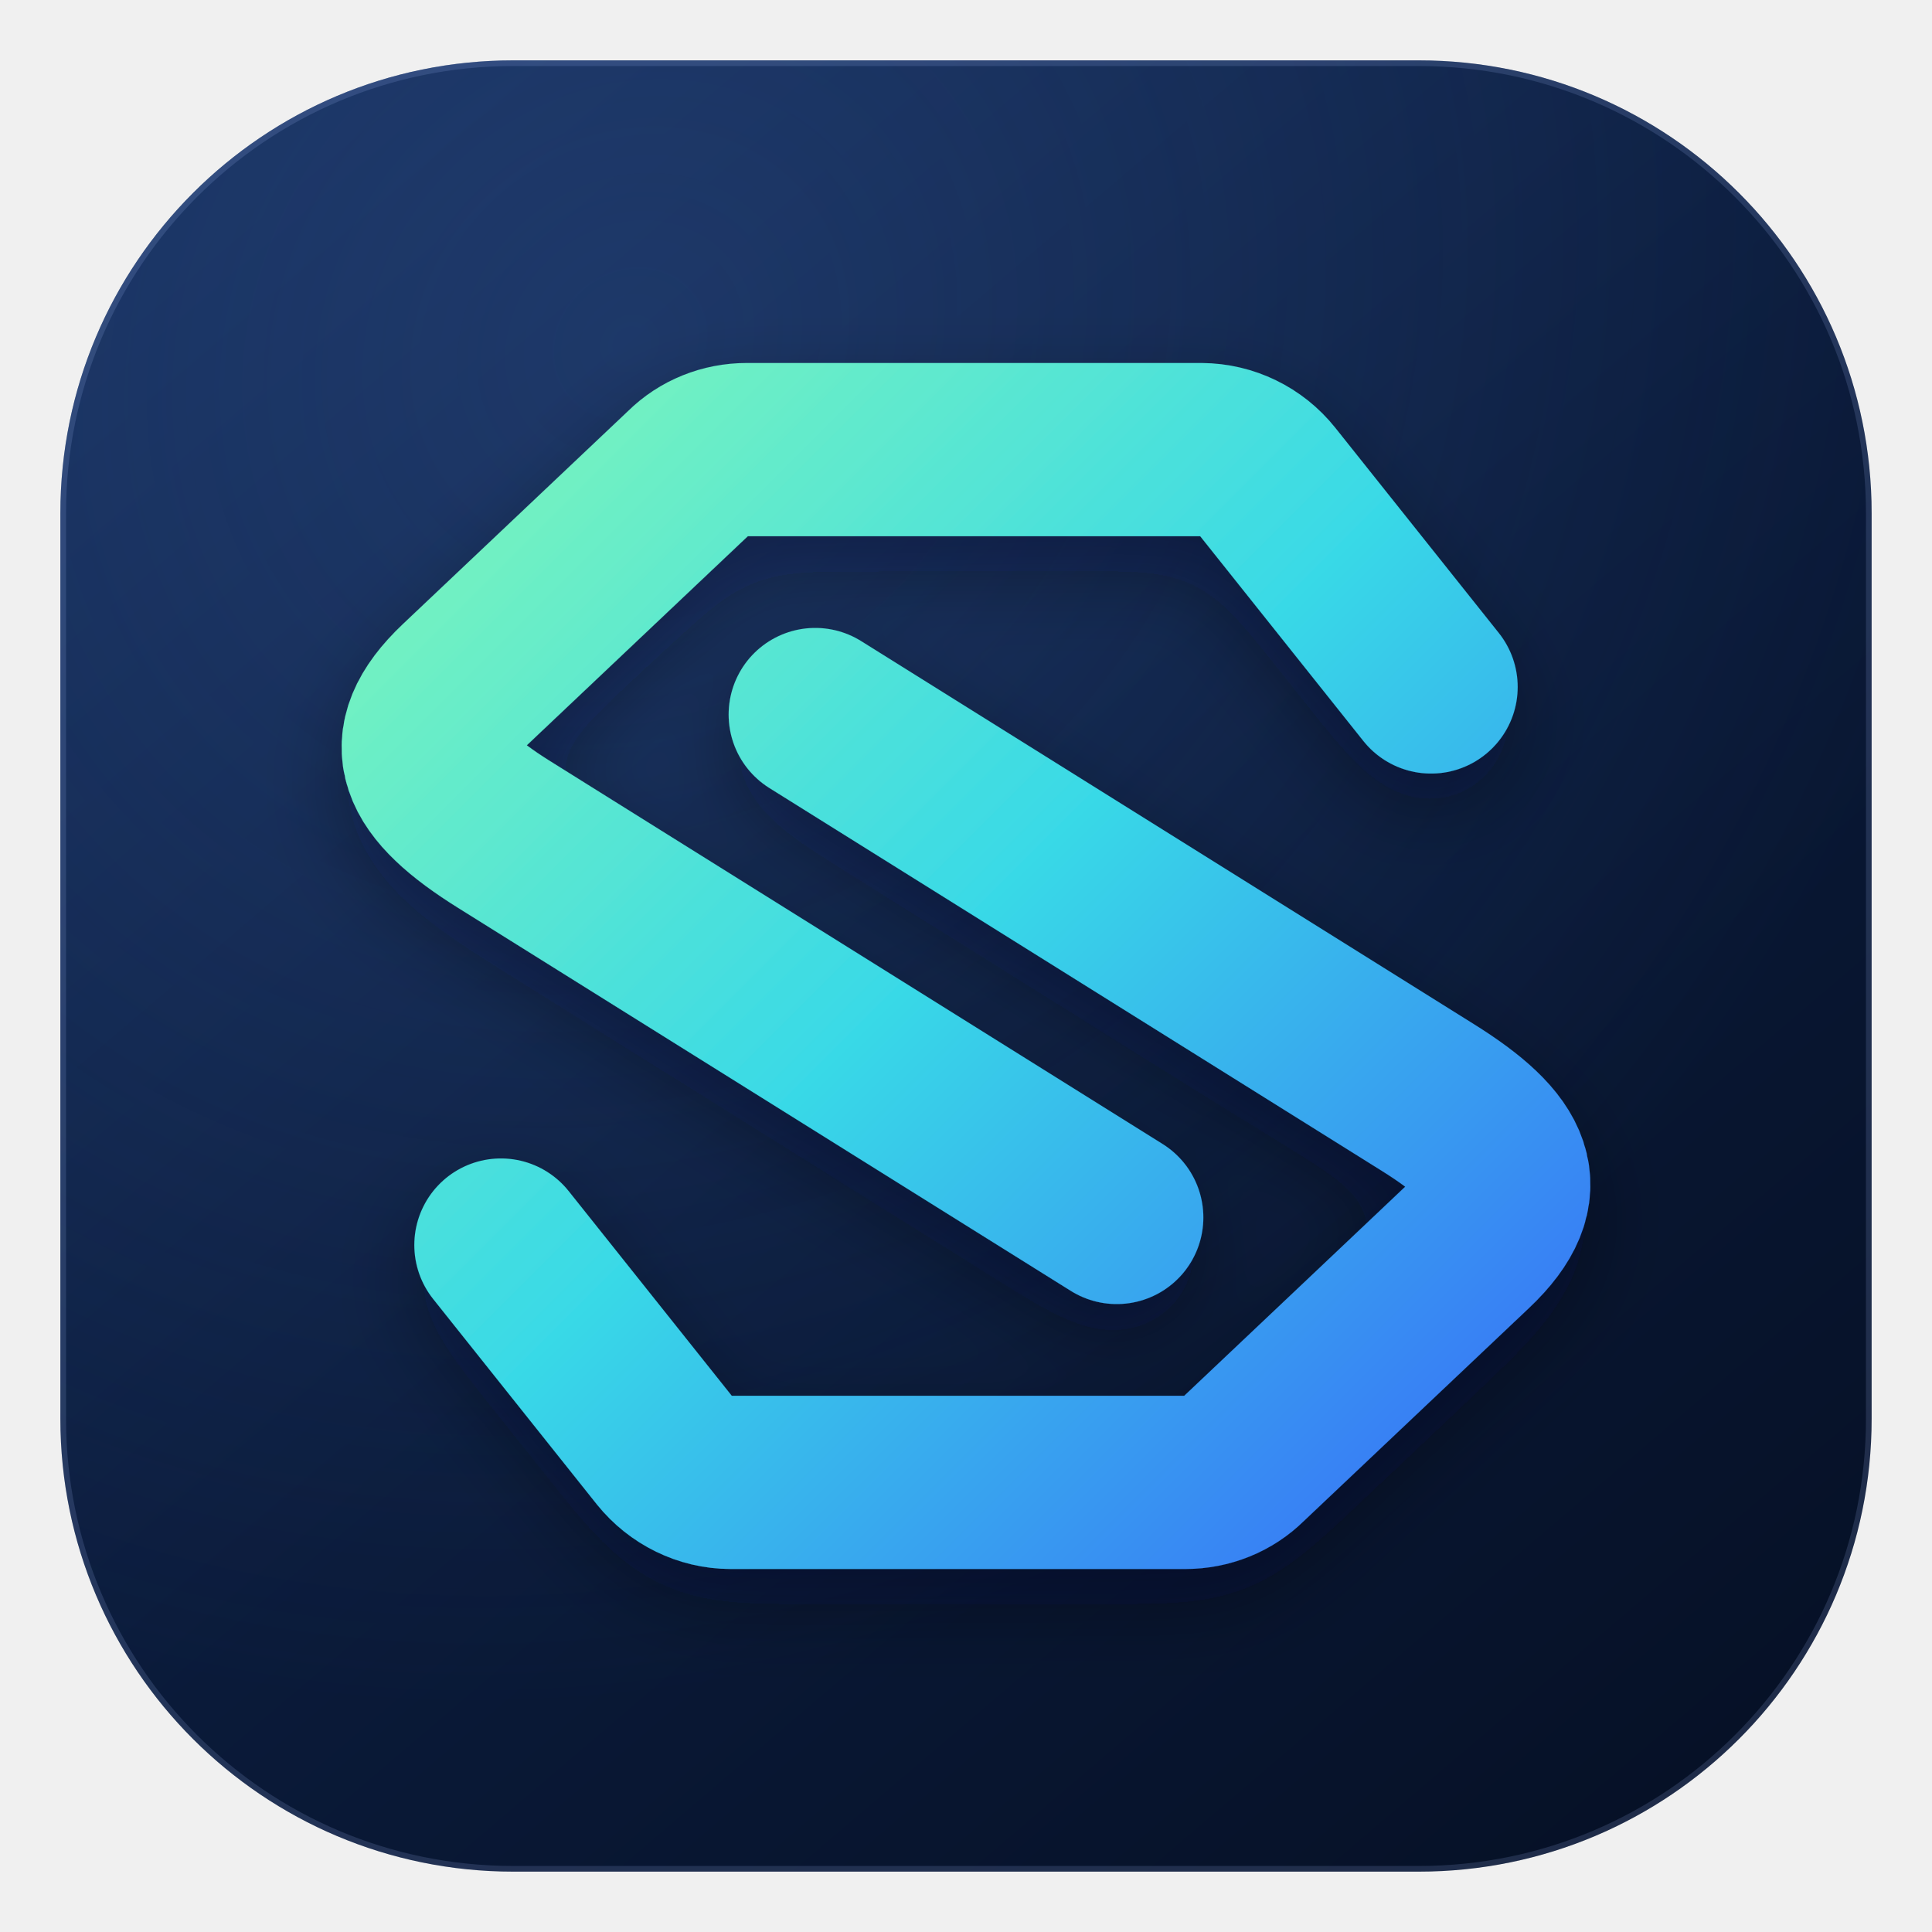
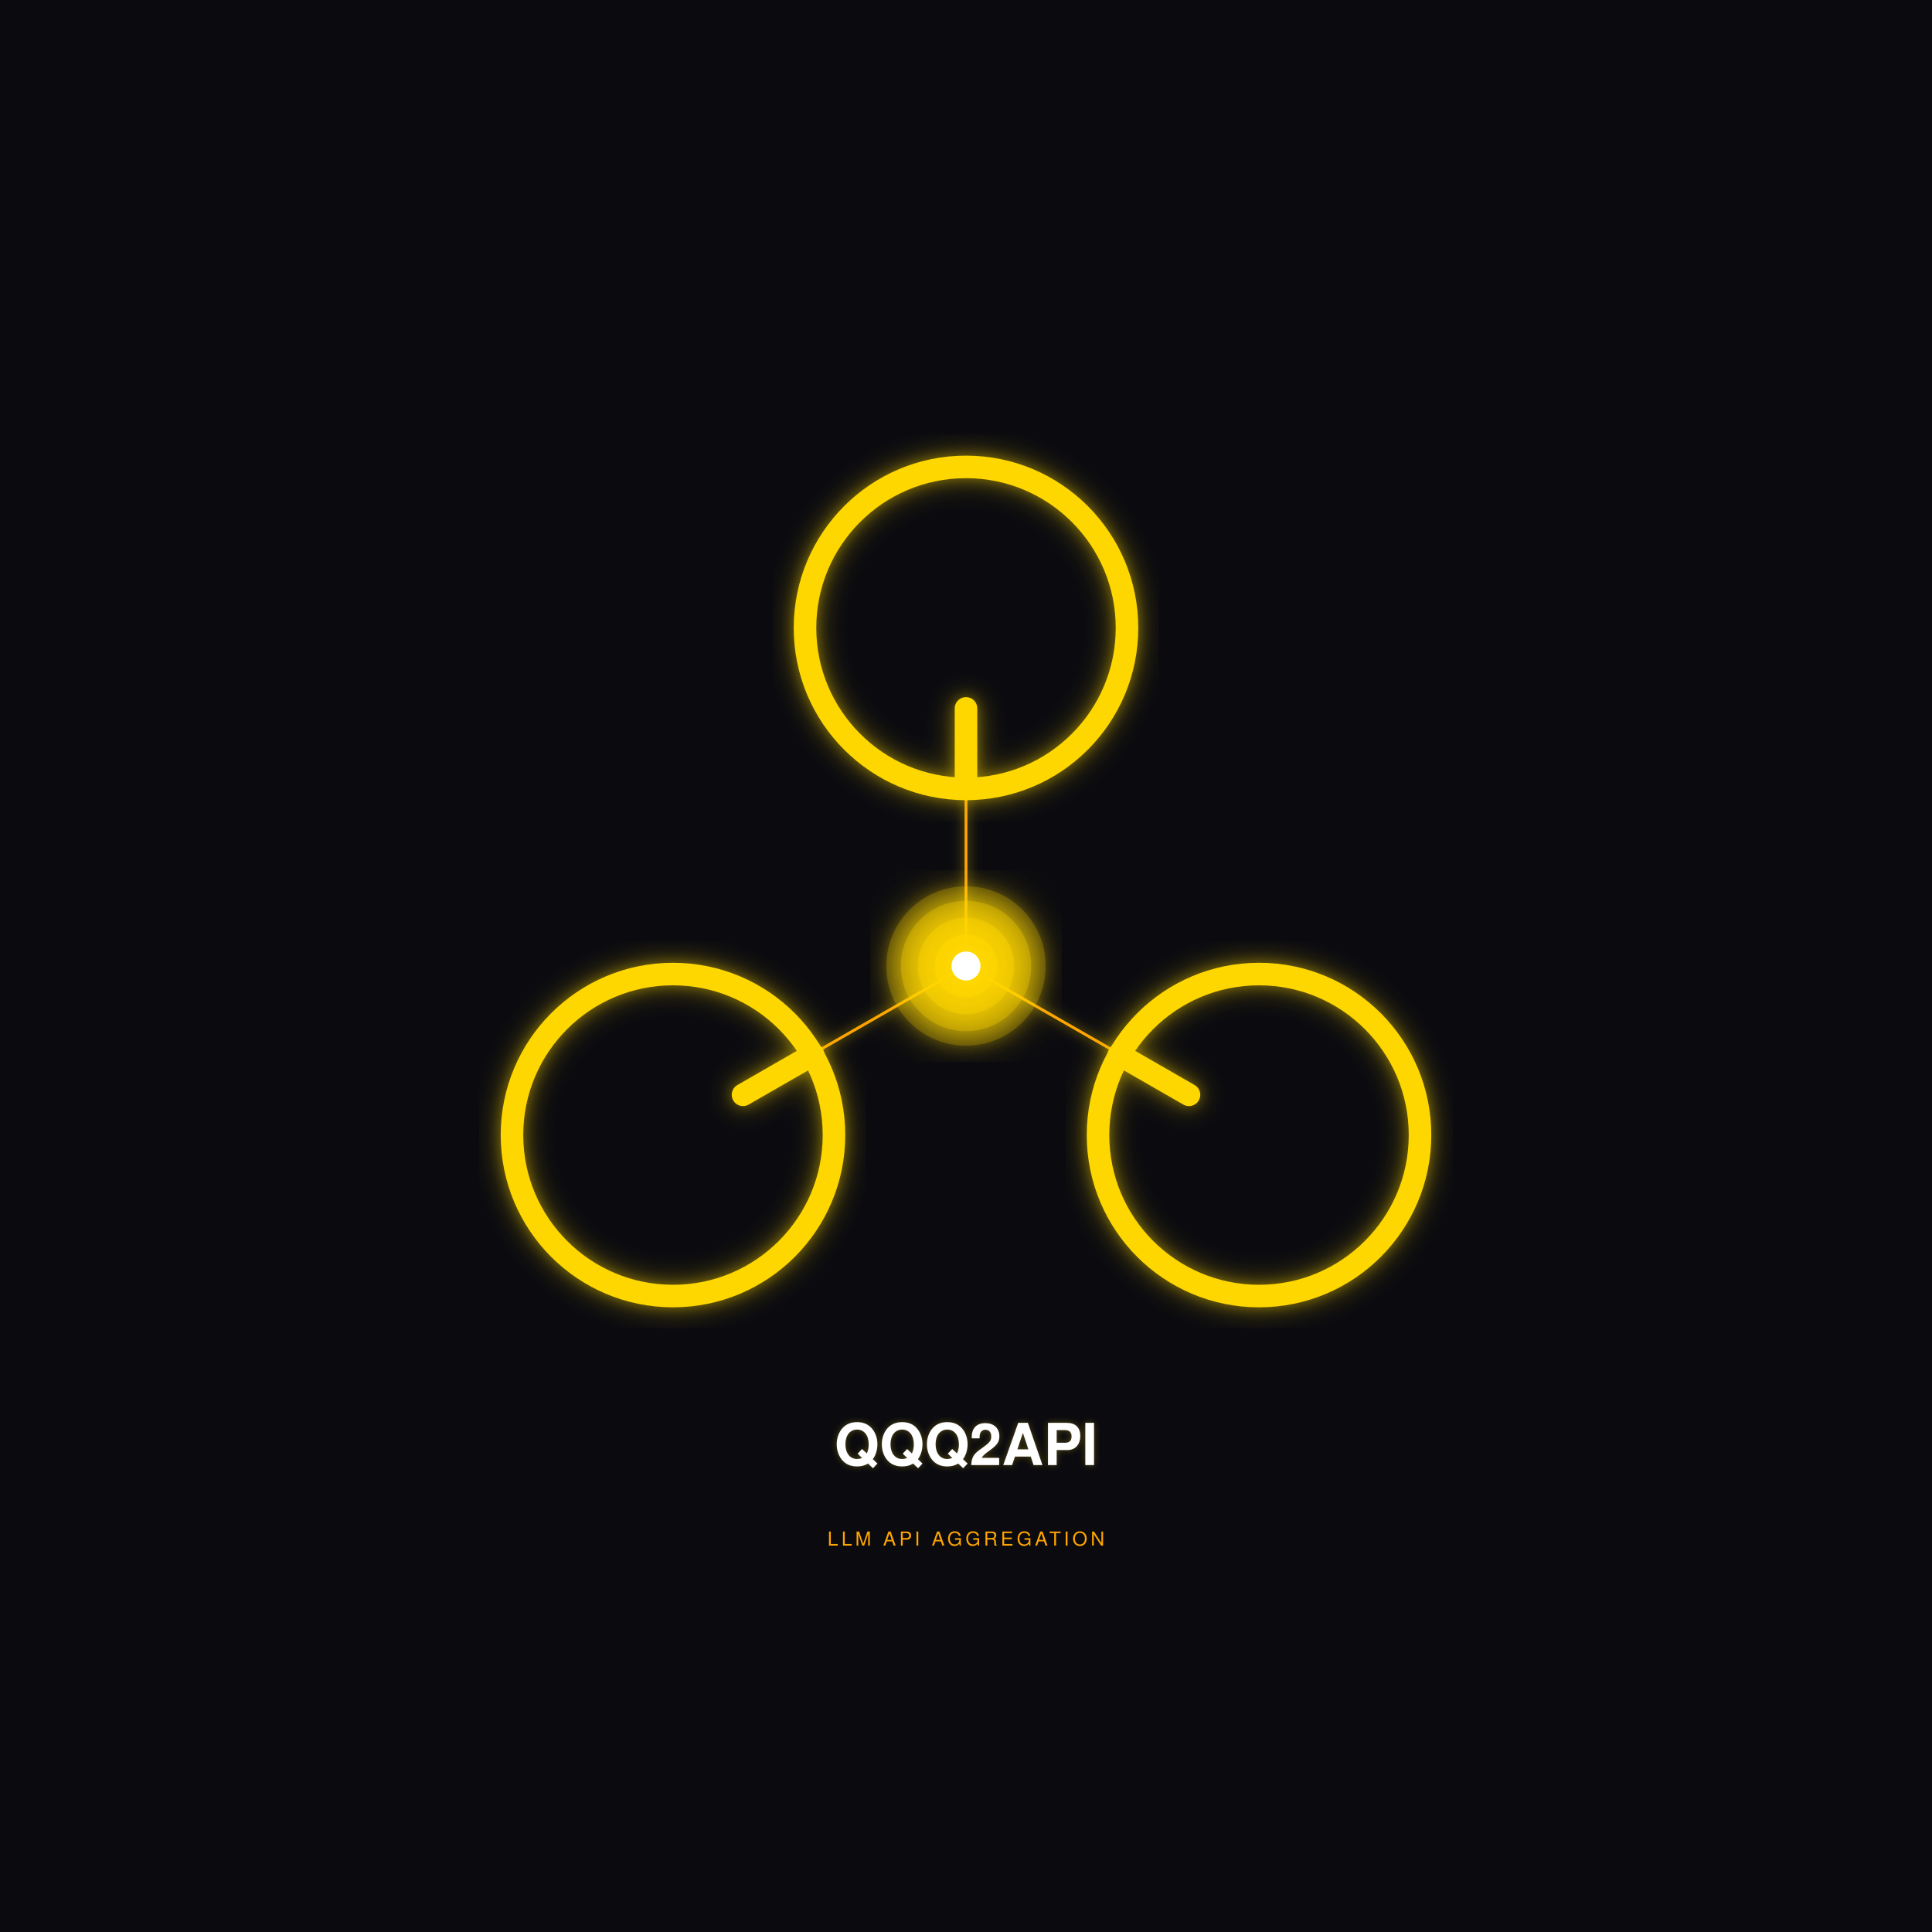
- <svg xmlns="http://www.w3.org/2000/svg" viewBox="0 0 512 512" role="img" aria-labelledby="title desc">
+ <svg xmlns="http://www.w3.org/2000/svg" width="2400" height="2400" viewBox="0 0 2400 2400" role="img" aria-labelledby="title desc">
  <defs>
-     <linearGradient id="s2a-bg" x1="72" y1="44" x2="442" y2="478" gradientUnits="userSpaceOnUse">
-       <stop stop-color="#142B56" />
-       <stop offset=".52" stop-color="#0A1A39" />
-       <stop offset="1" stop-color="#061127" />
-     </linearGradient>
-     <radialGradient id="s2a-ambient" cx="0" cy="0" r="1" gradientUnits="userSpaceOnUse" gradientTransform="translate(168 92) rotate(51) scale(342 382)">
-       <stop stop-color="#3E68B0" stop-opacity=".28" />
-       <stop offset="1" stop-color="#3E68B0" stop-opacity="0" />
-     </radialGradient>
-     <linearGradient id="s2a-brand" x1="4" y1="4" x2="20" y2="20" gradientUnits="userSpaceOnUse">
-       <stop stop-color="#79F4BD" />
-       <stop offset=".48" stop-color="#39D9E7" />
-       <stop offset="1" stop-color="#3875F6" />
-     </linearGradient>
-     <filter id="s2a-shadow" x="-25%" y="-25%" width="150%" height="165%" color-interpolation-filters="sRGB">
-       <feDropShadow dx="0" dy=".55" stdDeviation=".65" flood-color="#020817" flood-opacity=".34" />
+     <filter id="qGlow">
+       <feGaussianBlur in="SourceAlpha" stdDeviation="20" result="blur1" />
+       <feFlood flood-color="#FFD700" flood-opacity="0.3" />
+       <feComposite in2="blur1" operator="in" result="glow1" />
+       <feGaussianBlur in="SourceAlpha" stdDeviation="13" result="blur2" />
+       <feFlood flood-color="#FFD700" flood-opacity="0.2" />
+       <feComposite in2="blur2" operator="in" result="glow2" />
+       <feGaussianBlur in="SourceAlpha" stdDeviation="7" result="blur3" />
+       <feFlood flood-color="#FFD700" flood-opacity="0.3" />
+       <feComposite in2="blur3" operator="in" result="glow3" />
+       <feMerge>
+         <feMergeNode in="glow1" />
+         <feMergeNode in="glow2" />
+         <feMergeNode in="glow3" />
+         <feMergeNode in="SourceGraphic" />
+       </feMerge>
+     </filter>
+     <filter id="centerGlow">
+       <feGaussianBlur in="SourceAlpha" stdDeviation="33" result="blur1" />
+       <feFlood flood-color="#FFD700" flood-opacity="0.2" />
+       <feComposite in2="blur1" operator="in" result="glow1" />
+       <feGaussianBlur in="SourceAlpha" stdDeviation="27" result="blur2" />
+       <feFlood flood-color="#FFD700" flood-opacity="0.3" />
+       <feComposite in2="blur2" operator="in" result="glow2" />
+       <feGaussianBlur in="SourceAlpha" stdDeviation="20" result="blur3" />
+       <feFlood flood-color="#FFD700" flood-opacity="0.4" />
+       <feComposite in2="blur3" operator="in" result="glow3" />
+       <feGaussianBlur in="SourceAlpha" stdDeviation="13" result="blur4" />
+       <feFlood flood-color="#FFD700" flood-opacity="0.6" />
+       <feComposite in2="blur4" operator="in" result="glow4" />
+       <feGaussianBlur in="SourceAlpha" stdDeviation="8" result="blur5" />
+       <feFlood flood-color="#FFD700" flood-opacity="0.8" />
+       <feComposite in2="blur5" operator="in" result="glow5" />
+       <feMerge>
+         <feMergeNode in="glow1" />
+         <feMergeNode in="glow2" />
+         <feMergeNode in="glow3" />
+         <feMergeNode in="glow4" />
+         <feMergeNode in="glow5" />
+         <feMergeNode in="SourceGraphic" />
+       </feMerge>
+     </filter>
+     <filter id="lineGlow">
+       <feGaussianBlur in="SourceAlpha" stdDeviation="12" result="blur1" />
+       <feFlood flood-color="#FFD700" flood-opacity="0.3" />
+       <feComposite in2="blur1" operator="in" result="glow1" />
+       <feGaussianBlur in="SourceAlpha" stdDeviation="6" result="blur2" />
+       <feFlood flood-color="#FFD700" flood-opacity="0.6" />
+       <feComposite in2="blur2" operator="in" result="glow2" />
+       <feMerge>
+         <feMergeNode in="glow1" />
+         <feMergeNode in="glow2" />
+         <feMergeNode in="SourceGraphic" />
+       </feMerge>
+     </filter>
+     <filter id="textGlow">
+       <feGaussianBlur in="SourceAlpha" stdDeviation="4" result="blur" />
+       <feFlood flood-color="#FFD700" flood-opacity="0.3" />
+       <feComposite in2="blur" operator="in" result="glow" />
+       <feMerge>
+         <feMergeNode in="glow" />
+         <feMergeNode in="SourceGraphic" />
+       </feMerge>
    </filter>
  </defs>
-   <rect x="16" y="16" width="480" height="480" rx="120" fill="url(#s2a-bg)" />
-   <rect x="16" y="16" width="480" height="480" rx="120" fill="url(#s2a-ambient)" />
-   <rect x="16.75" y="16.75" width="478.5" height="478.5" rx="119.25" fill="none" stroke="#A5BFFF" stroke-opacity=".16" stroke-width="1.5" />
-   <g transform="translate(52 52) scale(17)" fill="none" stroke="url(#s2a-brand)" stroke-linecap="round" stroke-linejoin="round" stroke-width="2.7" filter="url(#s2a-shadow)">
-     <path d="m19.25 7.65-2.55-3.2a1.33 1.33 0 0 0-1.03-.5H8.58c-.34 0-.67.13-.91.37L4.15 7.65c-.93.88-.6 1.52.65 2.3l9.55 5.97" />
-     <path d="m4.75 16.35 2.55 3.2c.25.31.63.5 1.03.5h7.09c.34 0 .67-.13.91-.37l3.52-3.33c.93-.88.6-1.52-.65-2.3L9.65 8.08" />
+   <rect width="2400" height="2400" fill="#0A0A0F" />
+   <g filter="url(#lineGlow)">
+     <line x1="1200" y1="920" x2="1200" y2="1200" stroke="#FFA500" stroke-width="3.5" stroke-linecap="round" />
+     <line x1="956" y1="1340" x2="1200" y2="1200" stroke="#FFA500" stroke-width="3.5" stroke-linecap="round" />
+     <line x1="1444" y1="1340" x2="1200" y2="1200" stroke="#FFA500" stroke-width="3.5" stroke-linecap="round" />
  </g>
+   <g filter="url(#qGlow)">
+     <circle cx="1200" cy="780" r="200" fill="none" stroke="#FFD700" stroke-width="28" />
+     <line x1="1200" y1="880" x2="1200" y2="980" stroke="#FFD700" stroke-width="28" stroke-linecap="round" />
+   </g>
+   <g filter="url(#qGlow)">
+     <circle cx="836" cy="1410" r="200" fill="none" stroke="#FFD700" stroke-width="28" />
+     <line x1="923" y1="1360" x2="1010" y2="1310" stroke="#FFD700" stroke-width="28" stroke-linecap="round" />
+   </g>
+   <g filter="url(#qGlow)">
+     <circle cx="1564" cy="1410" r="200" fill="none" stroke="#FFD700" stroke-width="28" />
+     <line x1="1477" y1="1360" x2="1390" y2="1310" stroke="#FFD700" stroke-width="28" stroke-linecap="round" />
+   </g>
+   <g filter="url(#centerGlow)">
+     <circle cx="1200" cy="1200" r="99" fill="#FFD700" opacity="0.2" />
+     <circle cx="1200" cy="1200" r="81" fill="#FFD700" opacity="0.3" />
+     <circle cx="1200" cy="1200" r="60" fill="#FFD700" opacity="0.4" />
+     <circle cx="1200" cy="1200" r="39" fill="#FFD700" opacity="0.6" />
+     <circle cx="1200" cy="1200" r="24" fill="#FFD700" opacity="0.8" />
+     <circle cx="1200" cy="1200" r="18" fill="#FFFFFF" />
+   </g>
+   <text x="1200" y="1820" font-family="Helvetica, Arial, sans-serif" font-size="72" font-weight="bold" fill="#FFFFFF" text-anchor="middle" filter="url(#textGlow)">QQQ2API</text>
+   <text x="1200" y="1920" font-family="Helvetica, Arial, sans-serif" font-size="24" fill="#FFA500" text-anchor="middle" letter-spacing="4">LLM API AGGREGATION</text>
</svg>
